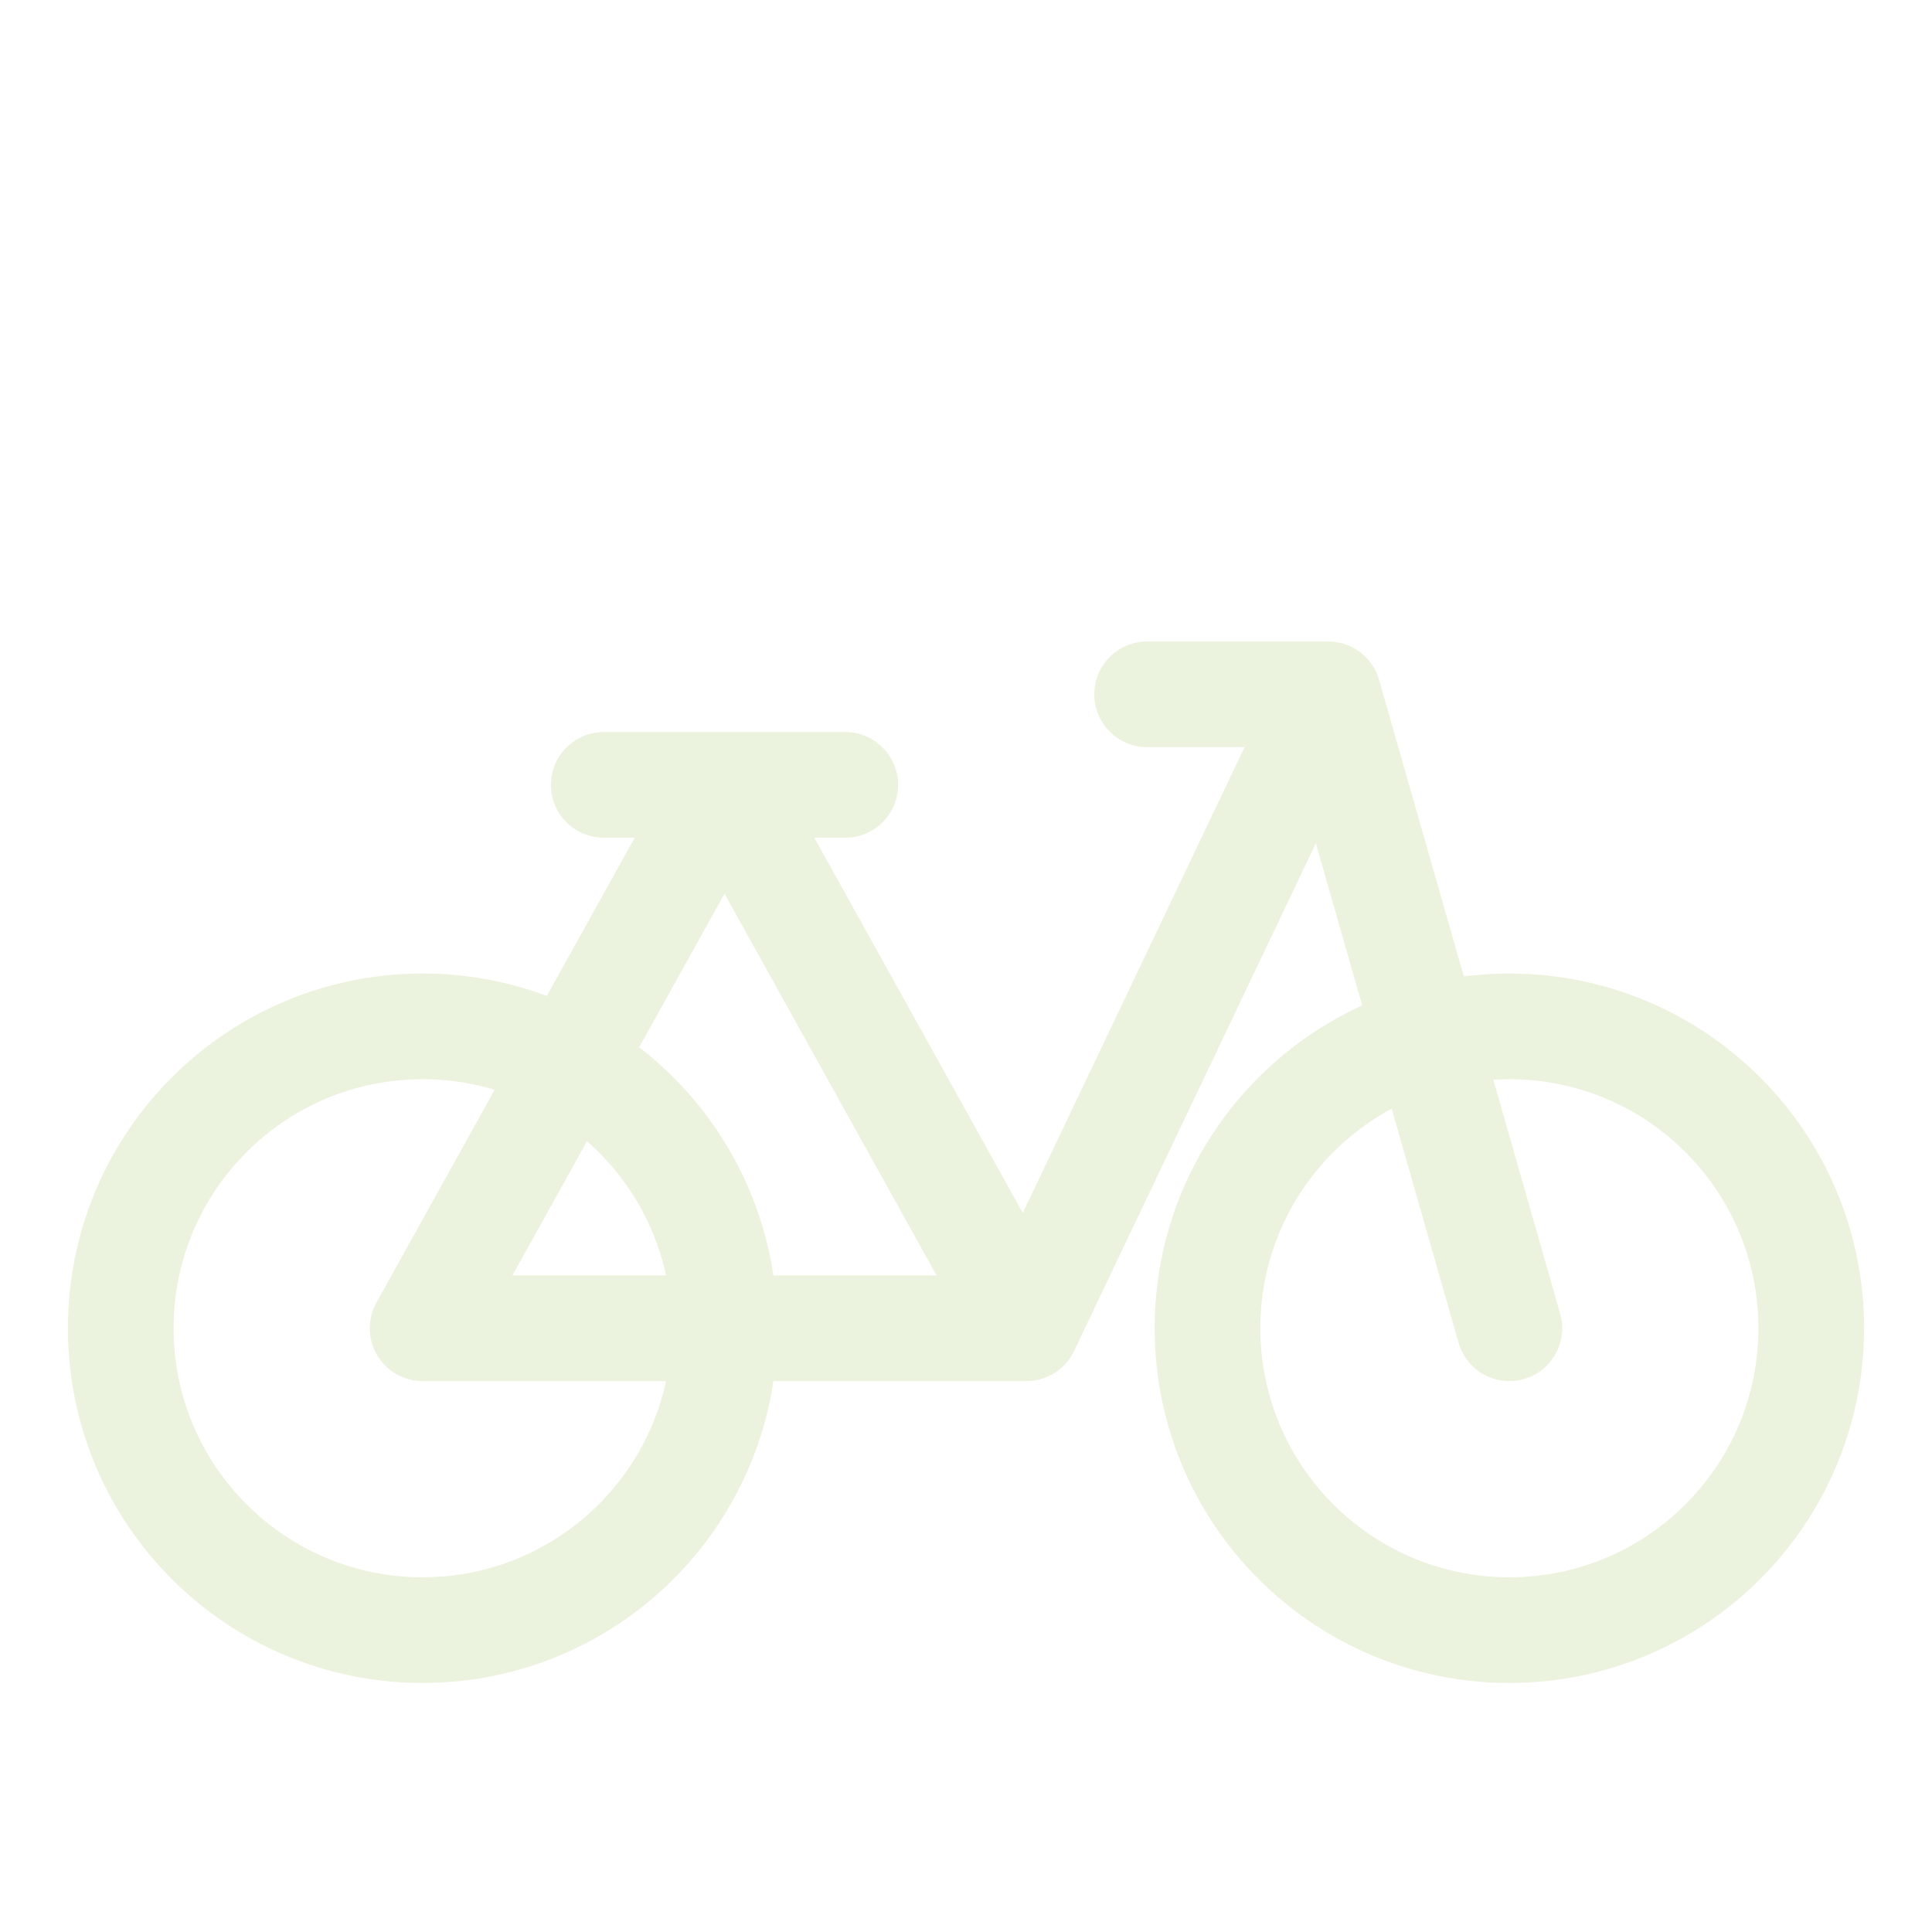
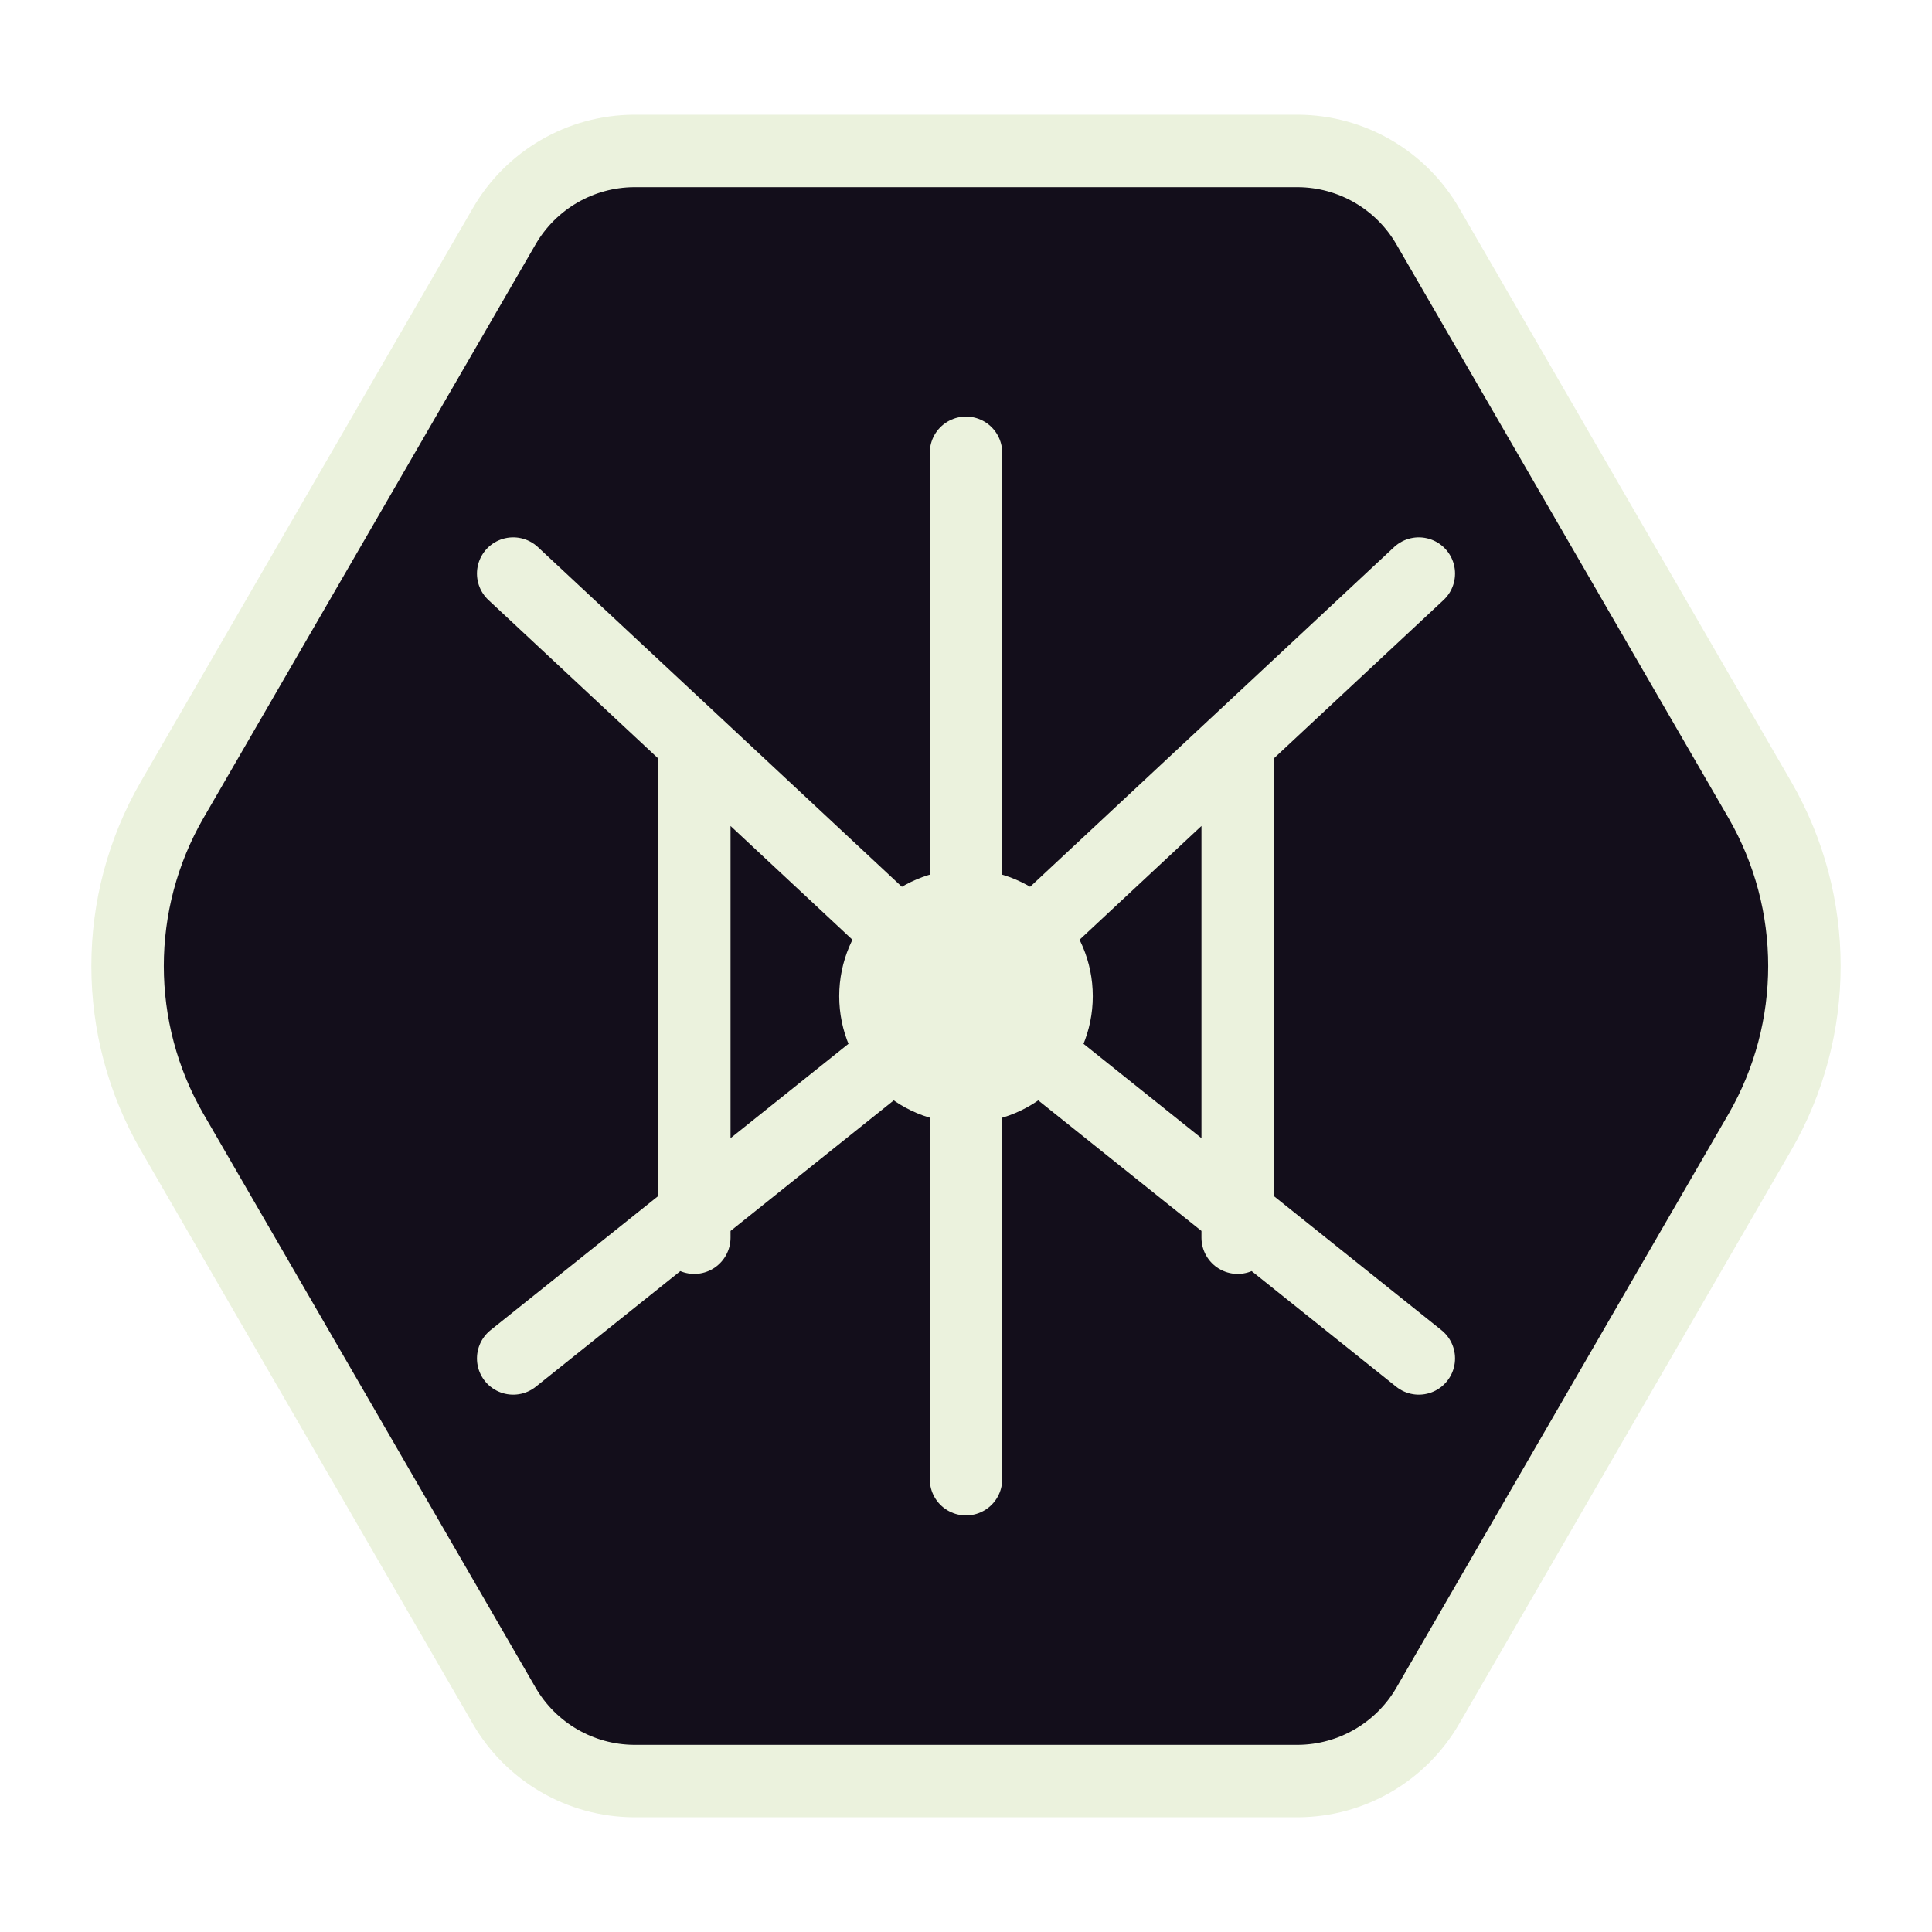
- <svg xmlns="http://www.w3.org/2000/svg" viewBox="0 0 64 64" fill="none" stroke="#ebf2dd" stroke-width="3.5" stroke-linecap="round" stroke-linejoin="round">
-   <path d="M24 44a10 10 0 1 1-20 0 10 10 0 1 1 20 0z M60 44a10 10 0 1 1-20 0 10 10 0 1 1 20 0z M14 44l10-18 10 18H14m20 0 10-21h-6m6 0 6 21M20 26h8" />
+ <svg xmlns="http://www.w3.org/2000/svg" viewBox="0 0 64 64" fill="none" stroke="#ebf2dd" stroke-width="2.4" stroke-linecap="round" stroke-linejoin="round">
+   <path d="M21 5h22a5 5 0 0 1 4.3 2.5l11 19a11 11 0 0 1 0 11l-11 19A5 5 0 0 1 43 59H21a5 5 0 0 1-4.3-2.5l-11-19a11 11 0 0 1 0-11l11-19A5 5 0 0 1 21 5z" fill="#130e1b" />
+   <path d="M17 19l15 14 15-14M17 45l15-12 15 12M32 15v18m0 0v16M23 25v16m18-16v16" />
+   <circle cx="32" cy="33" r="3" />
</svg>
